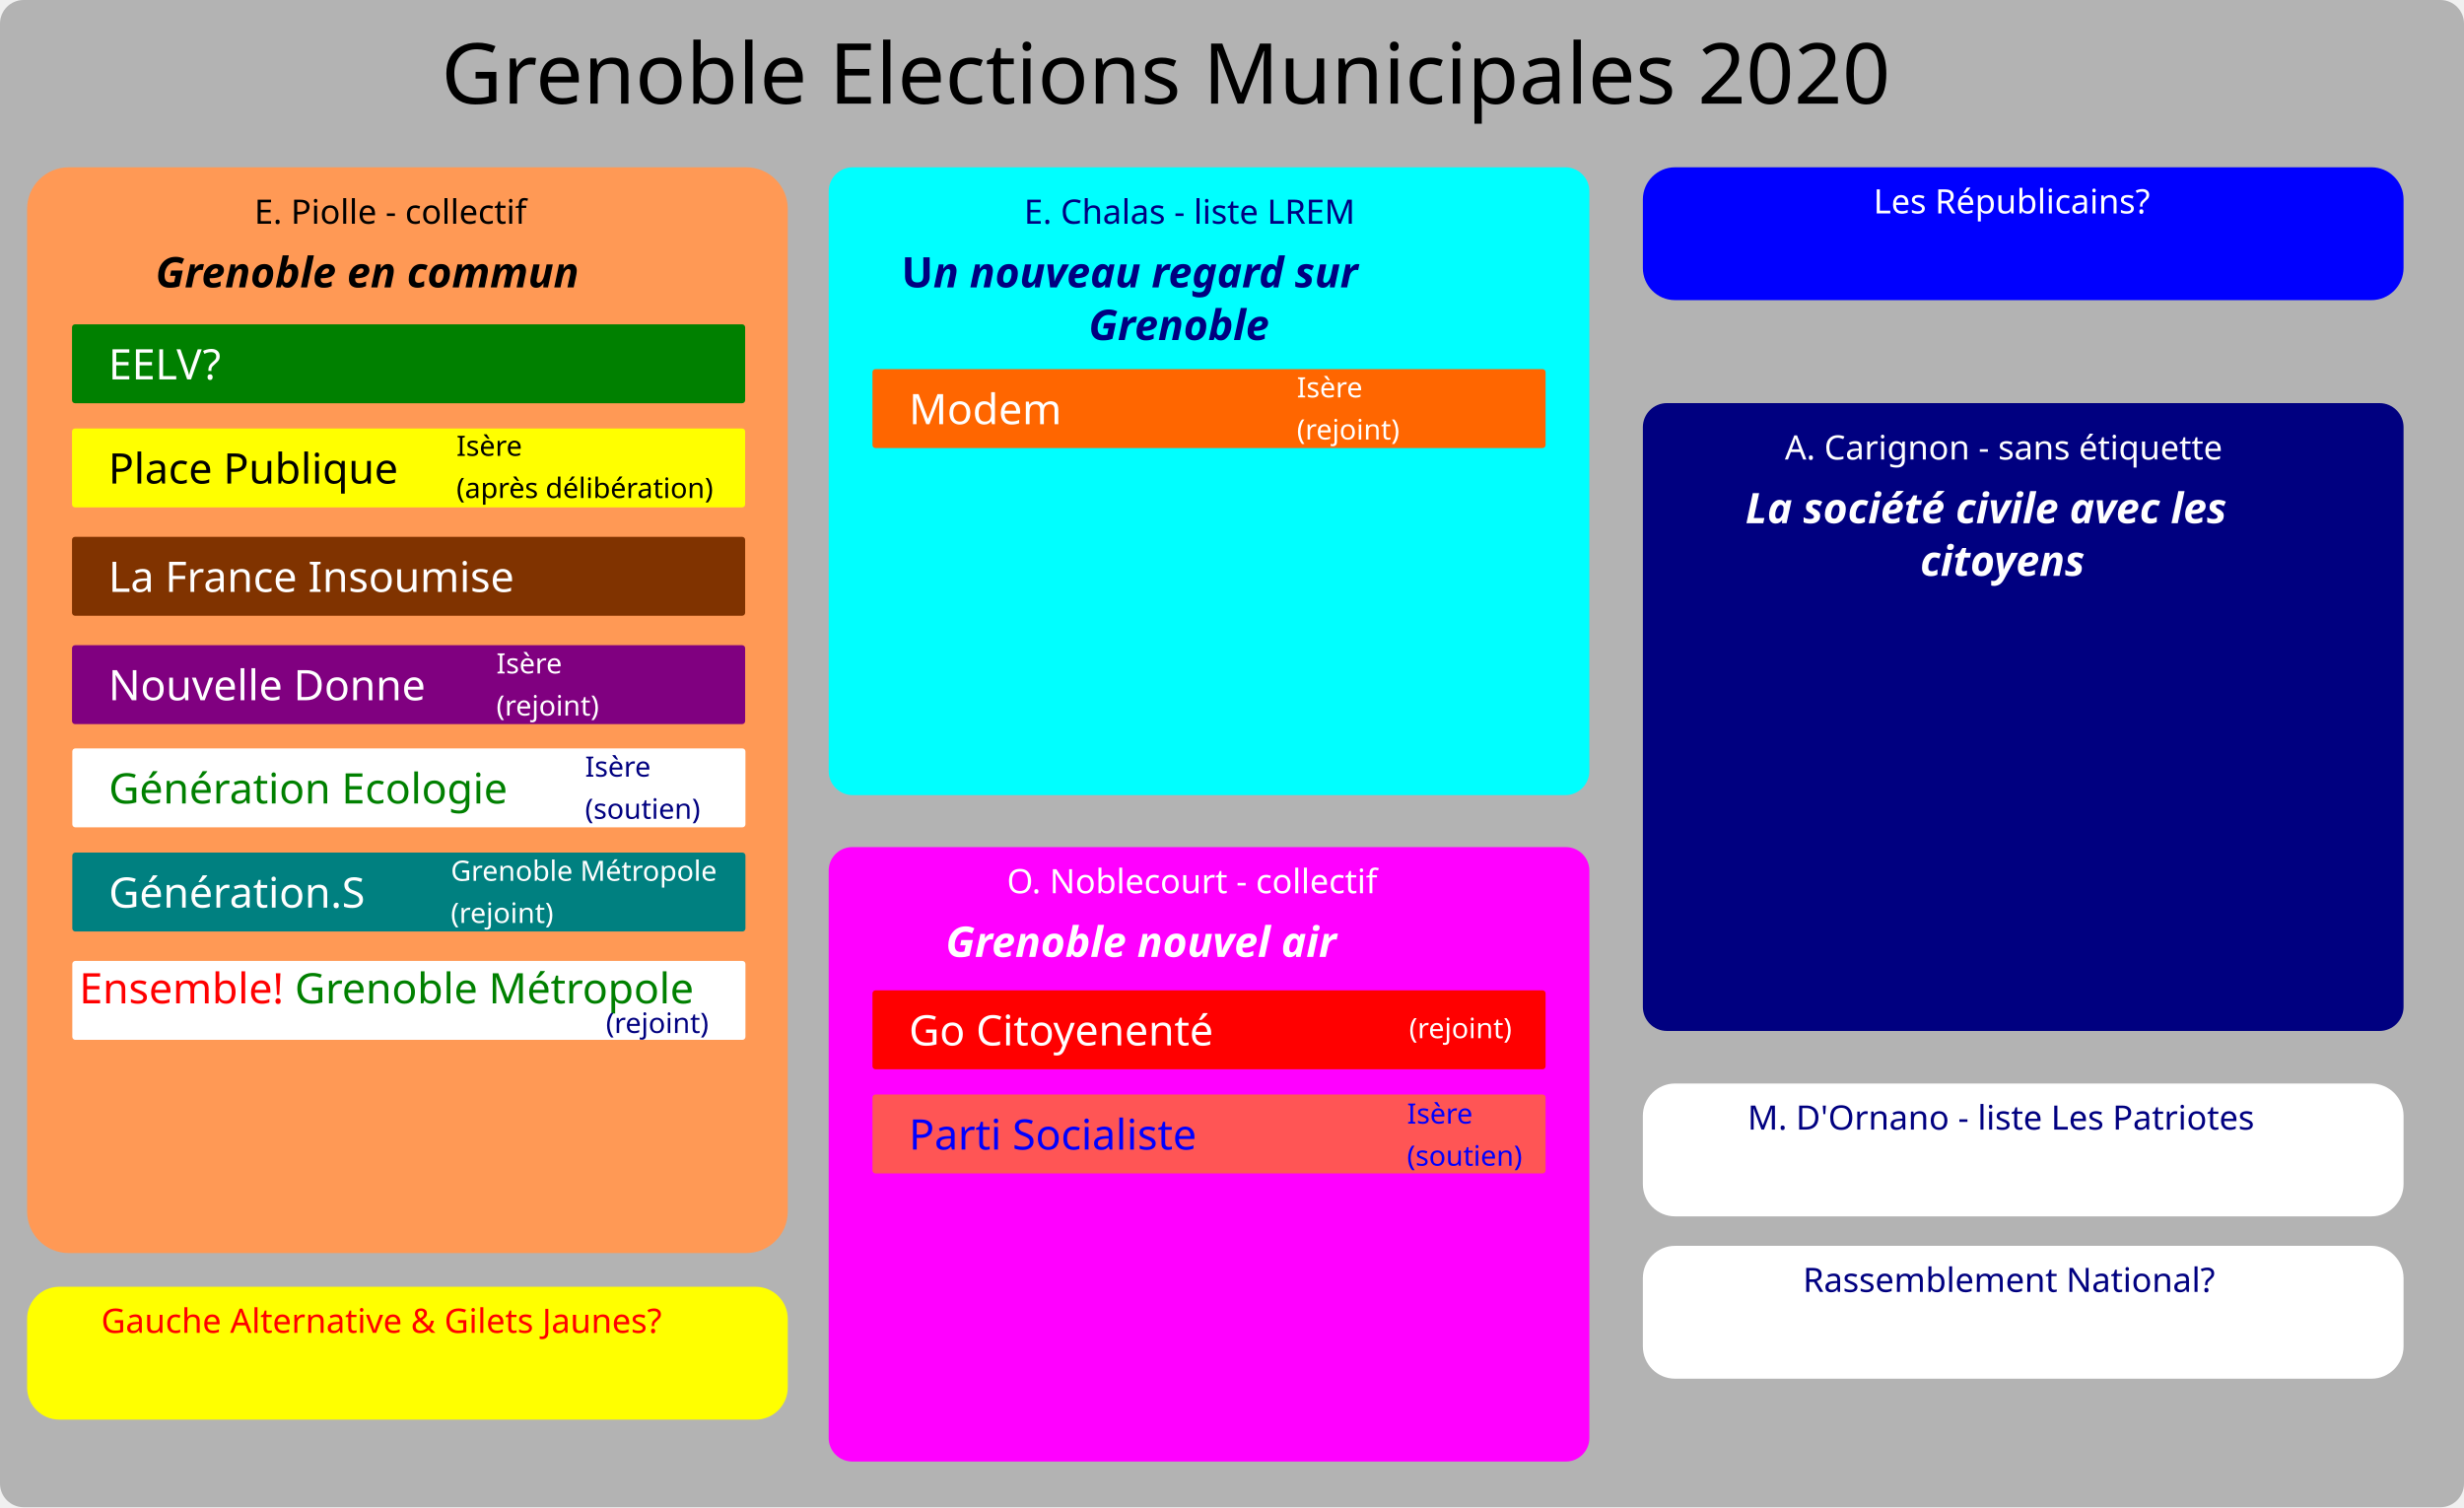
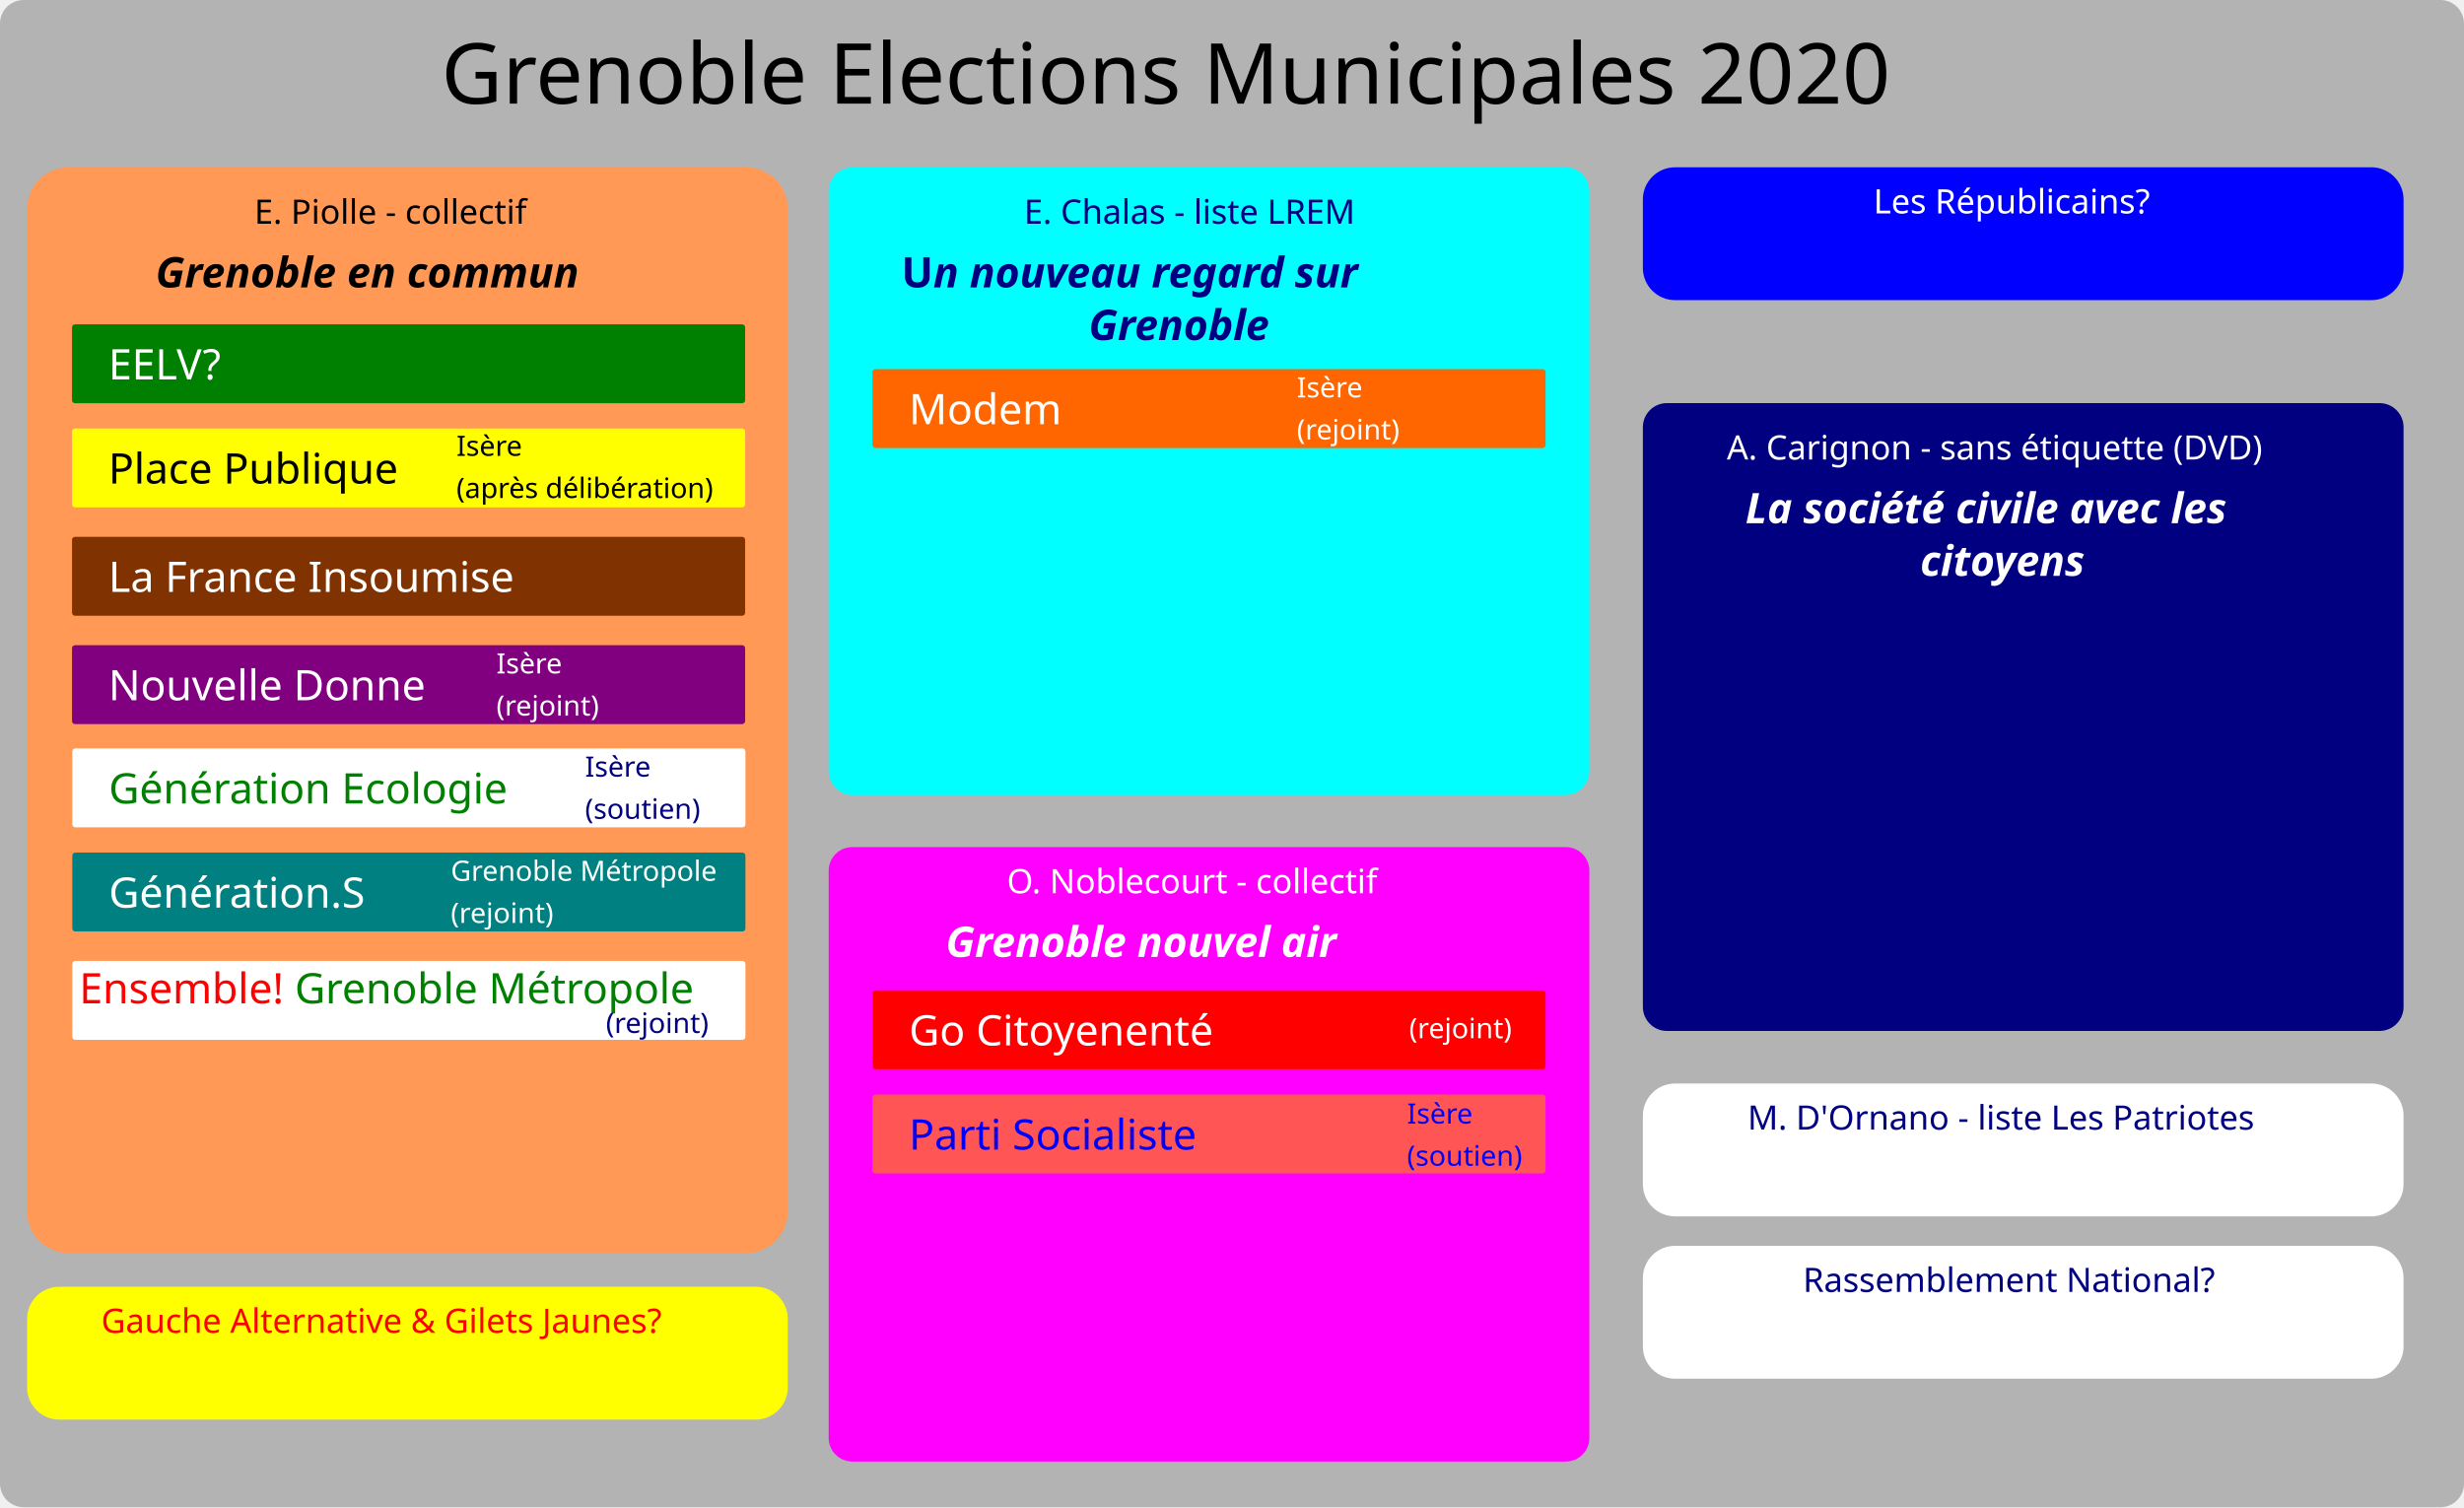
<svg xmlns="http://www.w3.org/2000/svg" width="309.641mm" height="189.4mm" viewBox="0 0 309.641 189.4" version="1.1" id="svg8">
  <defs id="defs2" />
  <g transform="translate(-3.993841,-8.021178)" id="layer1">
    <rect ry="2.969" y="8.021" x="3.994" height="189.4" width="309.641" id="rect1052" style="fill:#b3b3b3;stroke-width:0.262" />
    <text xml:space="preserve" style="font-style:normal;font-weight:normal;font-size:10.583px;line-height:1.25;font-family:sans-serif;fill:#000000;fill-opacity:1;stroke:none;stroke-width:0.265" x="59.446" y="21.039" id="text12">
      <tspan id="tspan10" x="59.446" y="21.039" style="stroke-width:0.265">Grenoble Elections Municipales 2020</tspan>
    </text>
    <rect style="fill:#ff9955;fill-rule:evenodd;stroke-width:0.235" id="rect14" width="95.592" height="136.442" x="7.399" y="29.043" ry="5.227" />
    <text xml:space="preserve" style="font-style:normal;font-weight:normal;font-size:5.292px;line-height:1.25;font-family:sans-serif;fill:#000000;fill-opacity:1;stroke:none;stroke-width:0.265" x="23.552" y="44.137" id="text18">
      <tspan id="tspan16" x="23.552" y="44.137" style="font-style:italic;font-variant:normal;font-weight:bold;font-stretch:normal;font-family:sans-serif;-inkscape-font-specification:'sans-serif Bold Italic';stroke-width:0.265">Grenoble en commun</tspan>
    </text>
    <text xml:space="preserve" style="font-style:normal;font-weight:normal;font-size:4.233px;line-height:1.25;font-family:sans-serif;fill:#000000;fill-opacity:1;stroke:none;stroke-width:0.265" x="35.961" y="36.133" id="text22">
      <tspan id="tspan20" x="35.961" y="36.133" style="stroke-width:0.265">E. Piolle - collectif</tspan>
    </text>
    <rect ry="3.022" y="29.043" x="108.131" height="78.897" width="95.592" id="rect14-2" style="fill:#00ffff;fill-rule:evenodd;stroke-width:0.179" />
    <text id="text18-9" y="44.137" x="155.584" style="font-style:normal;font-weight:normal;font-size:5.292px;line-height:1.25;font-family:sans-serif;text-align:center;text-anchor:middle;fill:#000080;fill-opacity:1;stroke:none;stroke-width:0.265" xml:space="preserve">
      <tspan style="font-style:normal;font-variant:normal;font-weight:bold;font-stretch:normal;font-family:sans-serif;-inkscape-font-specification:'sans-serif Bold';text-align:center;text-anchor:middle;fill:#000080;stroke-width:0.265" y="44.137" x="155.584" id="tspan16-8">U<tspan style="font-style:italic;font-variant:normal;font-weight:bold;font-stretch:normal;font-family:sans-serif;-inkscape-font-specification:'sans-serif Bold Italic';fill:#000080" id="tspan53">n nouveau regard sur</tspan>
      </tspan>
      <tspan style="font-style:italic;font-variant:normal;font-weight:bold;font-stretch:normal;font-family:sans-serif;-inkscape-font-specification:'sans-serif Bold Italic';text-align:center;text-anchor:middle;fill:#000080;stroke-width:0.265" y="50.751" x="155.584" id="tspan51">Grenoble</tspan>
    </text>
    <text id="text22-2" y="36.133" x="132.687" style="font-style:normal;font-weight:normal;font-size:4.233px;line-height:1.25;font-family:sans-serif;fill:#000080;fill-opacity:1;stroke:none;stroke-width:0.265" xml:space="preserve">
      <tspan style="fill:#000080;stroke-width:0.265" y="36.133" x="132.687" id="tspan20-0">E. Chalas - liste LREM</tspan>
    </text>
    <rect style="fill:#000080;fill-rule:evenodd;stroke-width:0.179" id="rect14-2-5" width="95.592" height="78.897" x="210.447" y="58.677" ry="3.022" />
    <text xml:space="preserve" style="font-style:normal;font-weight:normal;font-size:5.292px;line-height:1.25;font-family:sans-serif;text-align:center;text-anchor:middle;fill:#ffffff;fill-opacity:1;stroke:none;stroke-width:0.265" x="259.071" y="73.77" id="text18-9-8">
      <tspan id="tspan51-5" x="259.071" y="73.77" style="font-style:italic;font-variant:normal;font-weight:bold;font-stretch:normal;font-family:sans-serif;-inkscape-font-specification:'sans-serif Bold Italic';text-align:center;text-anchor:middle;fill:#ffffff;stroke-width:0.265">La société civile avec les </tspan>
      <tspan id="tspan93" x="259.071" y="80.385" style="font-style:italic;font-variant:normal;font-weight:bold;font-stretch:normal;font-family:sans-serif;-inkscape-font-specification:'sans-serif Bold Italic';text-align:center;text-anchor:middle;fill:#ffffff;stroke-width:0.265">citoyens</tspan>
    </text>
-     <text xml:space="preserve" style="font-style:normal;font-weight:normal;font-size:4.233px;line-height:1.25;font-family:sans-serif;fill:#ffffff;fill-opacity:1;stroke:none;stroke-width:0.265" x="228.289" y="65.766" id="text22-2-1">
-       <tspan id="tspan20-0-3" x="228.289" y="65.766" style="fill:#ffffff;stroke-width:0.265">A. Carignon - sans étiquette</tspan>
+     <text xml:space="preserve" style="font-style:normal;font-weight:normal;font-size:4.233px;line-height:1.25;font-family:sans-serif;fill:#ffffff;fill-opacity:1;stroke:none;stroke-width:0.265" x="220.991" y="65.766" id="text22-2-1">
+       <tspan id="tspan20-0-3" x="220.991" y="65.766" style="fill:#ffffff;stroke-width:0.265">A. Carignon - sans étiquette (DVD)</tspan>
    </text>
    <rect style="fill:#ff00ff;fill-rule:evenodd;stroke-width:0.177" id="rect14-2-2" width="95.592" height="77.209" x="108.131" y="114.473" ry="2.958" />
    <text xml:space="preserve" style="font-style:normal;font-weight:normal;font-size:5.292px;line-height:1.25;font-family:sans-serif;text-align:center;text-anchor:middle;fill:#ffffff;fill-opacity:1;stroke:none;stroke-width:0.265" x="155.65" y="128.27" id="text18-9-1">
      <tspan id="tspan51-1" x="155.65" y="128.27" style="font-style:italic;font-variant:normal;font-weight:bold;font-stretch:normal;font-family:sans-serif;-inkscape-font-specification:'sans-serif Bold Italic';text-align:center;text-anchor:middle;fill:#ffffff;stroke-width:0.265">Grenoble nouvel air<tspan style="font-style:normal;font-variant:normal;font-weight:bold;font-stretch:normal;font-family:sans-serif;-inkscape-font-specification:'sans-serif Bold';text-align:center;text-anchor:middle;fill:#ffffff;stroke-width:0.265" id="tspan128" />
      </tspan>
    </text>
    <text xml:space="preserve" style="font-style:normal;font-weight:normal;font-size:4.233px;line-height:1.25;font-family:sans-serif;fill:#ffffff;fill-opacity:1;stroke:none;stroke-width:0.265" x="130.525" y="120.266" id="text22-2-8">
      <tspan id="tspan20-0-7" x="130.525" y="120.266" style="fill:#ffffff;stroke-width:0.265">O. Noblecourt - collectif</tspan>
    </text>
    <rect ry="0.38" y="48.777" x="13.044" height="9.914" width="84.589" id="rect14-3" style="fill:#008000;fill-rule:evenodd;stroke-width:0.06" />
    <text xml:space="preserve" style="font-style:normal;font-weight:normal;font-size:5.292px;line-height:1.25;font-family:sans-serif;fill:#000000;fill-opacity:1;stroke:none;stroke-width:0.265" x="17.616" y="55.696" id="text125">
      <tspan id="tspan123" x="17.616" y="55.696" style="fill:#ffffff;stroke-width:0.265">EELV?</tspan>
    </text>
    <rect style="fill:#ffff00;fill-rule:evenodd;stroke-width:0.06" id="rect14-3-9" width="84.589" height="9.914" x="13.044" y="61.866" ry="0.38" />
    <text id="text125-1" y="68.785" x="17.616" style="font-style:normal;font-weight:normal;font-size:5.292px;line-height:1.25;font-family:sans-serif;fill:#000000;fill-opacity:1;stroke:none;stroke-width:0.265" xml:space="preserve">
      <tspan style="fill:#000000;stroke-width:0.265" y="68.785" x="17.616" id="tspan123-7">Place Publique</tspan>
    </text>
    <text xml:space="preserve" style="font-size:4.233px;line-height:1.25;font-family:sans-serif;stroke-width:0.265" x="61.357" y="65.307" id="text150">
      <tspan id="tspan148" x="61.357" y="65.307" style="font-size:3.528px;stroke-width:0.265">Isère</tspan>
      <tspan x="61.357" y="70.598" style="font-size:3.528px;stroke-width:0.265" id="tspan152">(après délibération)</tspan>
    </text>
    <rect ry="0.38" y="75.483" x="13.044" height="9.914" width="84.589" id="rect14-3-9-0" style="fill:#803300;fill-rule:evenodd;stroke-width:0.06" />
    <text xml:space="preserve" style="font-style:normal;font-weight:normal;font-size:5.292px;line-height:1.25;font-family:sans-serif;fill:#ffffff;fill-opacity:1;stroke:none;stroke-width:0.265" x="17.616" y="82.403" id="text125-1-9">
      <tspan id="tspan123-7-5" x="17.616" y="82.403" style="fill:#ffffff;stroke-width:0.265">La France Insoumise</tspan>
    </text>
    <rect style="fill:#800080;fill-rule:evenodd;stroke-width:0.06" id="rect14-3-9-0-0" width="84.589" height="9.914" x="13.044" y="89.101" ry="0.38" />
    <text id="text125-1-9-3" y="96.02" x="17.616" style="font-style:normal;font-weight:normal;font-size:5.292px;line-height:1.25;font-family:sans-serif;fill:#ffffff;fill-opacity:1;stroke:none;stroke-width:0.265" xml:space="preserve">
      <tspan style="fill:#ffffff;stroke-width:0.265" y="96.02" x="17.616" id="tspan123-7-5-9">Nouvelle Donne</tspan>
    </text>
    <text id="text150-3" y="92.65" x="66.366" style="font-size:4.233px;line-height:1.25;font-family:sans-serif;fill:#ffffff;stroke-width:0.265" xml:space="preserve">
      <tspan style="font-size:3.528px;fill:#ffffff;stroke-width:0.265" y="92.65" x="66.366" id="tspan148-7">Isère</tspan>
      <tspan id="tspan152-8" style="font-size:3.528px;fill:#ffffff;stroke-width:0.265" y="97.942" x="66.366">(rejoint)</tspan>
    </text>
    <rect ry="0.38" y="102.071" x="13.081" height="9.914" width="84.589" id="rect14-3-9-0-0-4" style="fill:#ffffff;fill-rule:evenodd;stroke-width:0.06" />
    <text xml:space="preserve" style="font-style:normal;font-weight:normal;font-size:5.292px;line-height:1.25;font-family:sans-serif;fill:#008000;fill-opacity:1;stroke:none;stroke-width:0.265" x="17.653" y="108.99" id="text125-1-9-3-9">
      <tspan id="tspan123-7-5-9-1" x="17.653" y="108.99" style="fill:#008000;stroke-width:0.265">Génération Ecologie</tspan>
    </text>
    <text xml:space="preserve" style="font-size:4.233px;line-height:1.25;font-family:sans-serif;fill:#000080;stroke-width:0.265" x="77.515" y="105.62" id="text150-3-7">
      <tspan id="tspan148-7-5" x="77.515" y="105.62" style="font-size:3.528px;fill:#000080;stroke-width:0.265">Isère</tspan>
      <tspan x="77.515" y="110.911" style="font-size:3.528px;fill:#000080;stroke-width:0.265" id="tspan152-8-5">(soutien)</tspan>
    </text>
    <rect ry="0.38" y="54.409" x="113.632" height="9.914" width="84.589" id="rect14-3-9-0-0-45" style="fill:#ff6600;fill-rule:evenodd;stroke-width:0.06" />
    <text xml:space="preserve" style="font-style:normal;font-weight:normal;font-size:5.292px;line-height:1.25;font-family:sans-serif;fill:#ffffff;fill-opacity:1;stroke:none;stroke-width:0.265" x="118.21" y="61.328" id="text125-1-9-3-8">
      <tspan id="tspan123-7-5-9-6" x="118.21" y="61.328" style="fill:#ffffff;stroke-width:0.265">Modem</tspan>
    </text>
    <text xml:space="preserve" style="font-size:4.233px;line-height:1.25;font-family:sans-serif;fill:#ffffff;stroke-width:0.265" x="166.96" y="57.958" id="text150-3-2">
      <tspan id="tspan148-7-51" x="166.96" y="57.958" style="font-size:3.528px;fill:#ffffff;stroke-width:0.265">Isère</tspan>
      <tspan x="166.96" y="63.25" style="font-size:3.528px;fill:#ffffff;stroke-width:0.265" id="tspan152-8-3">(rejoint)</tspan>
    </text>
    <rect style="fill:#ff0000;fill-rule:evenodd;stroke-width:0.06" id="rect14-3-9-0-0-45-9" width="84.589" height="9.914" x="113.632" y="132.474" ry="0.38" />
    <text id="text125-1-9-3-8-3" y="139.394" x="118.21" style="font-style:normal;font-weight:normal;font-size:5.292px;line-height:1.25;font-family:sans-serif;fill:#ffffff;fill-opacity:1;stroke:none;stroke-width:0.265" xml:space="preserve">
      <tspan style="fill:#ffffff;stroke-width:0.265" y="139.394" x="118.21" id="tspan123-7-5-9-6-4">Go Citoyenenté</tspan>
    </text>
    <text id="text150-3-2-1" y="138.484" x="181.07" style="font-size:4.233px;line-height:1.25;font-family:sans-serif;fill:#ffffff;stroke-width:0.265" xml:space="preserve">
      <tspan id="tspan152-8-3-5" style="font-size:3.528px;fill:#ffffff;stroke-width:0.265" y="138.484" x="181.07">(rejoint)</tspan>
    </text>
    <rect ry="4.045" y="144.178" x="210.447" height="16.695" width="95.592" id="rect14-2-2-5" style="fill:#ffffff;fill-rule:evenodd;stroke-width:0.082" />
    <text id="text22-2-8-0" y="149.97" x="223.604" style="font-style:normal;font-weight:normal;font-size:4.233px;line-height:1.25;font-family:sans-serif;fill:#000080;fill-opacity:1;stroke:none;stroke-width:0.265" xml:space="preserve">
      <tspan style="fill:#000080;stroke-width:0.265" y="149.97" x="223.604" id="tspan20-0-7-6">M. D'Ornano - liste Les Patriotes</tspan>
    </text>
    <rect ry="0.38" y="115.16" x="13.081" height="9.914" width="84.589" id="rect14-3-9-0-0-7" style="fill:#008080;fill-rule:evenodd;stroke-width:0.06" />
    <text xml:space="preserve" style="font-style:normal;font-weight:normal;font-size:5.292px;line-height:1.25;font-family:sans-serif;fill:#ffffff;fill-opacity:1;stroke:none;stroke-width:0.265" x="17.653" y="122.079" id="text125-1-9-3-7">
      <tspan id="tspan123-7-5-9-9" x="17.653" y="122.079" style="fill:#ffffff;stroke-width:0.265">Génération.S</tspan>
    </text>
    <text xml:space="preserve" style="font-size:4.233px;line-height:1.25;font-family:sans-serif;fill:#ffffff;stroke-width:0.265" x="60.639" y="118.708" id="text150-3-5">
      <tspan id="tspan148-7-3" x="60.639" y="118.708" style="font-size:3.528px;fill:#ffffff;stroke-width:0.265">Grenoble Métropole</tspan>
      <tspan x="60.639" y="124" style="font-size:3.528px;fill:#ffffff;stroke-width:0.265" id="tspan152-8-33">(rejoint)</tspan>
    </text>
    <rect style="fill:#ffffff;fill-rule:evenodd;stroke-width:0.06" id="rect14-3-9-0-0-4-3" width="84.589" height="9.914" x="13.081" y="128.777" ry="0.38" />
    <text id="text125-1-9-3-9-5" y="134.109" x="13.948" style="font-style:normal;font-weight:normal;font-size:5.292px;line-height:1.25;font-family:sans-serif;fill:#ff0000;fill-opacity:1;stroke:none;stroke-width:0.265" xml:space="preserve">
      <tspan style="fill:#ff0000;stroke-width:0.265" y="134.109" x="13.948" id="tspan123-7-5-9-1-0">Ensemble! <tspan id="tspan1154" style="fill:#008000">Grenoble Métropole</tspan>
      </tspan>
    </text>
    <text id="text150-3-7-2" y="137.827" x="80.135" style="font-size:4.233px;line-height:1.25;font-family:sans-serif;fill:#000080;stroke-width:0.265" xml:space="preserve">
      <tspan id="tspan152-8-5-2" style="font-size:3.528px;fill:#000080;stroke-width:0.265" y="137.827" x="80.135">(rejoint)</tspan>
    </text>
    <rect style="fill:#0000ff;fill-rule:evenodd;stroke-width:0.082" id="rect14-2-2-5-8" width="95.592" height="16.695" x="210.447" y="29.043" ry="4.045" />
    <text xml:space="preserve" style="font-style:normal;font-weight:normal;font-size:4.233px;line-height:1.25;font-family:sans-serif;fill:#ffffff;fill-opacity:1;stroke:none;stroke-width:0.265" x="239.431" y="34.836" id="text22-2-8-0-4">
      <tspan id="tspan20-0-7-6-5" x="239.431" y="34.836" style="fill:#ffffff;stroke-width:0.265">Les Républicains?</tspan>
    </text>
    <rect ry="4.045" y="169.719" x="7.399" height="16.695" width="95.592" id="rect14-2-2-5-8-6" style="fill:#ffff00;fill-rule:evenodd;stroke-width:0.082" />
    <text id="text22-2-8-0-4-1" y="175.511" x="16.702" style="font-style:normal;font-weight:normal;font-size:4.233px;line-height:1.25;font-family:sans-serif;fill:#ff0000;fill-opacity:1;stroke:none;stroke-width:0.265" xml:space="preserve">
      <tspan style="fill:#ff0000;stroke-width:0.265" y="175.511" x="16.702" id="tspan20-0-7-6-5-5">Gauche Alternative &amp; Gilets Jaunes?</tspan>
    </text>
    <rect style="fill:#ffffff;fill-rule:evenodd;stroke-width:0.082" id="rect14-2-2-5-6" width="95.592" height="16.695" x="210.447" y="164.577" ry="4.045" />
    <text xml:space="preserve" style="font-style:normal;font-weight:normal;font-size:4.233px;line-height:1.25;font-family:sans-serif;fill:#000080;fill-opacity:1;stroke:none;stroke-width:0.265" x="230.568" y="170.369" id="text22-2-8-0-0">
      <tspan id="tspan20-0-7-6-3" x="230.568" y="170.369" style="fill:#000080;stroke-width:0.265">Rassemblement National?</tspan>
    </text>
    <rect ry="0.38" y="145.563" x="113.632" height="9.914" width="84.589" id="rect14-3-9-0-0-45-9-9" style="fill:#ff5555;fill-rule:evenodd;stroke-width:0.06" />
    <text xml:space="preserve" style="font-style:normal;font-weight:normal;font-size:5.292px;line-height:1.25;font-family:sans-serif;fill:#0000ff;fill-opacity:1;stroke:none;stroke-width:0.265" x="118.21" y="152.482" id="text125-1-9-3-8-3-0">
      <tspan id="tspan123-7-5-9-6-4-7" x="118.21" y="152.482" style="fill:#0000ff;stroke-width:0.265">Parti Socialiste</tspan>
    </text>
    <text xml:space="preserve" style="font-size:4.233px;line-height:1.25;font-family:sans-serif;fill:#0000ff;stroke-width:0.265" x="180.808" y="149.215" id="text150-3-2-1-1">
      <tspan x="180.808" y="149.215" style="font-size:3.528px;fill:#0000ff;stroke-width:0.265" id="tspan152-8-3-5-6">Isère</tspan>
      <tspan id="tspan1267" x="180.808" y="154.507" style="font-size:3.528px;fill:#0000ff;stroke-width:0.265">(soutien)</tspan>
    </text>
  </g>
</svg>
